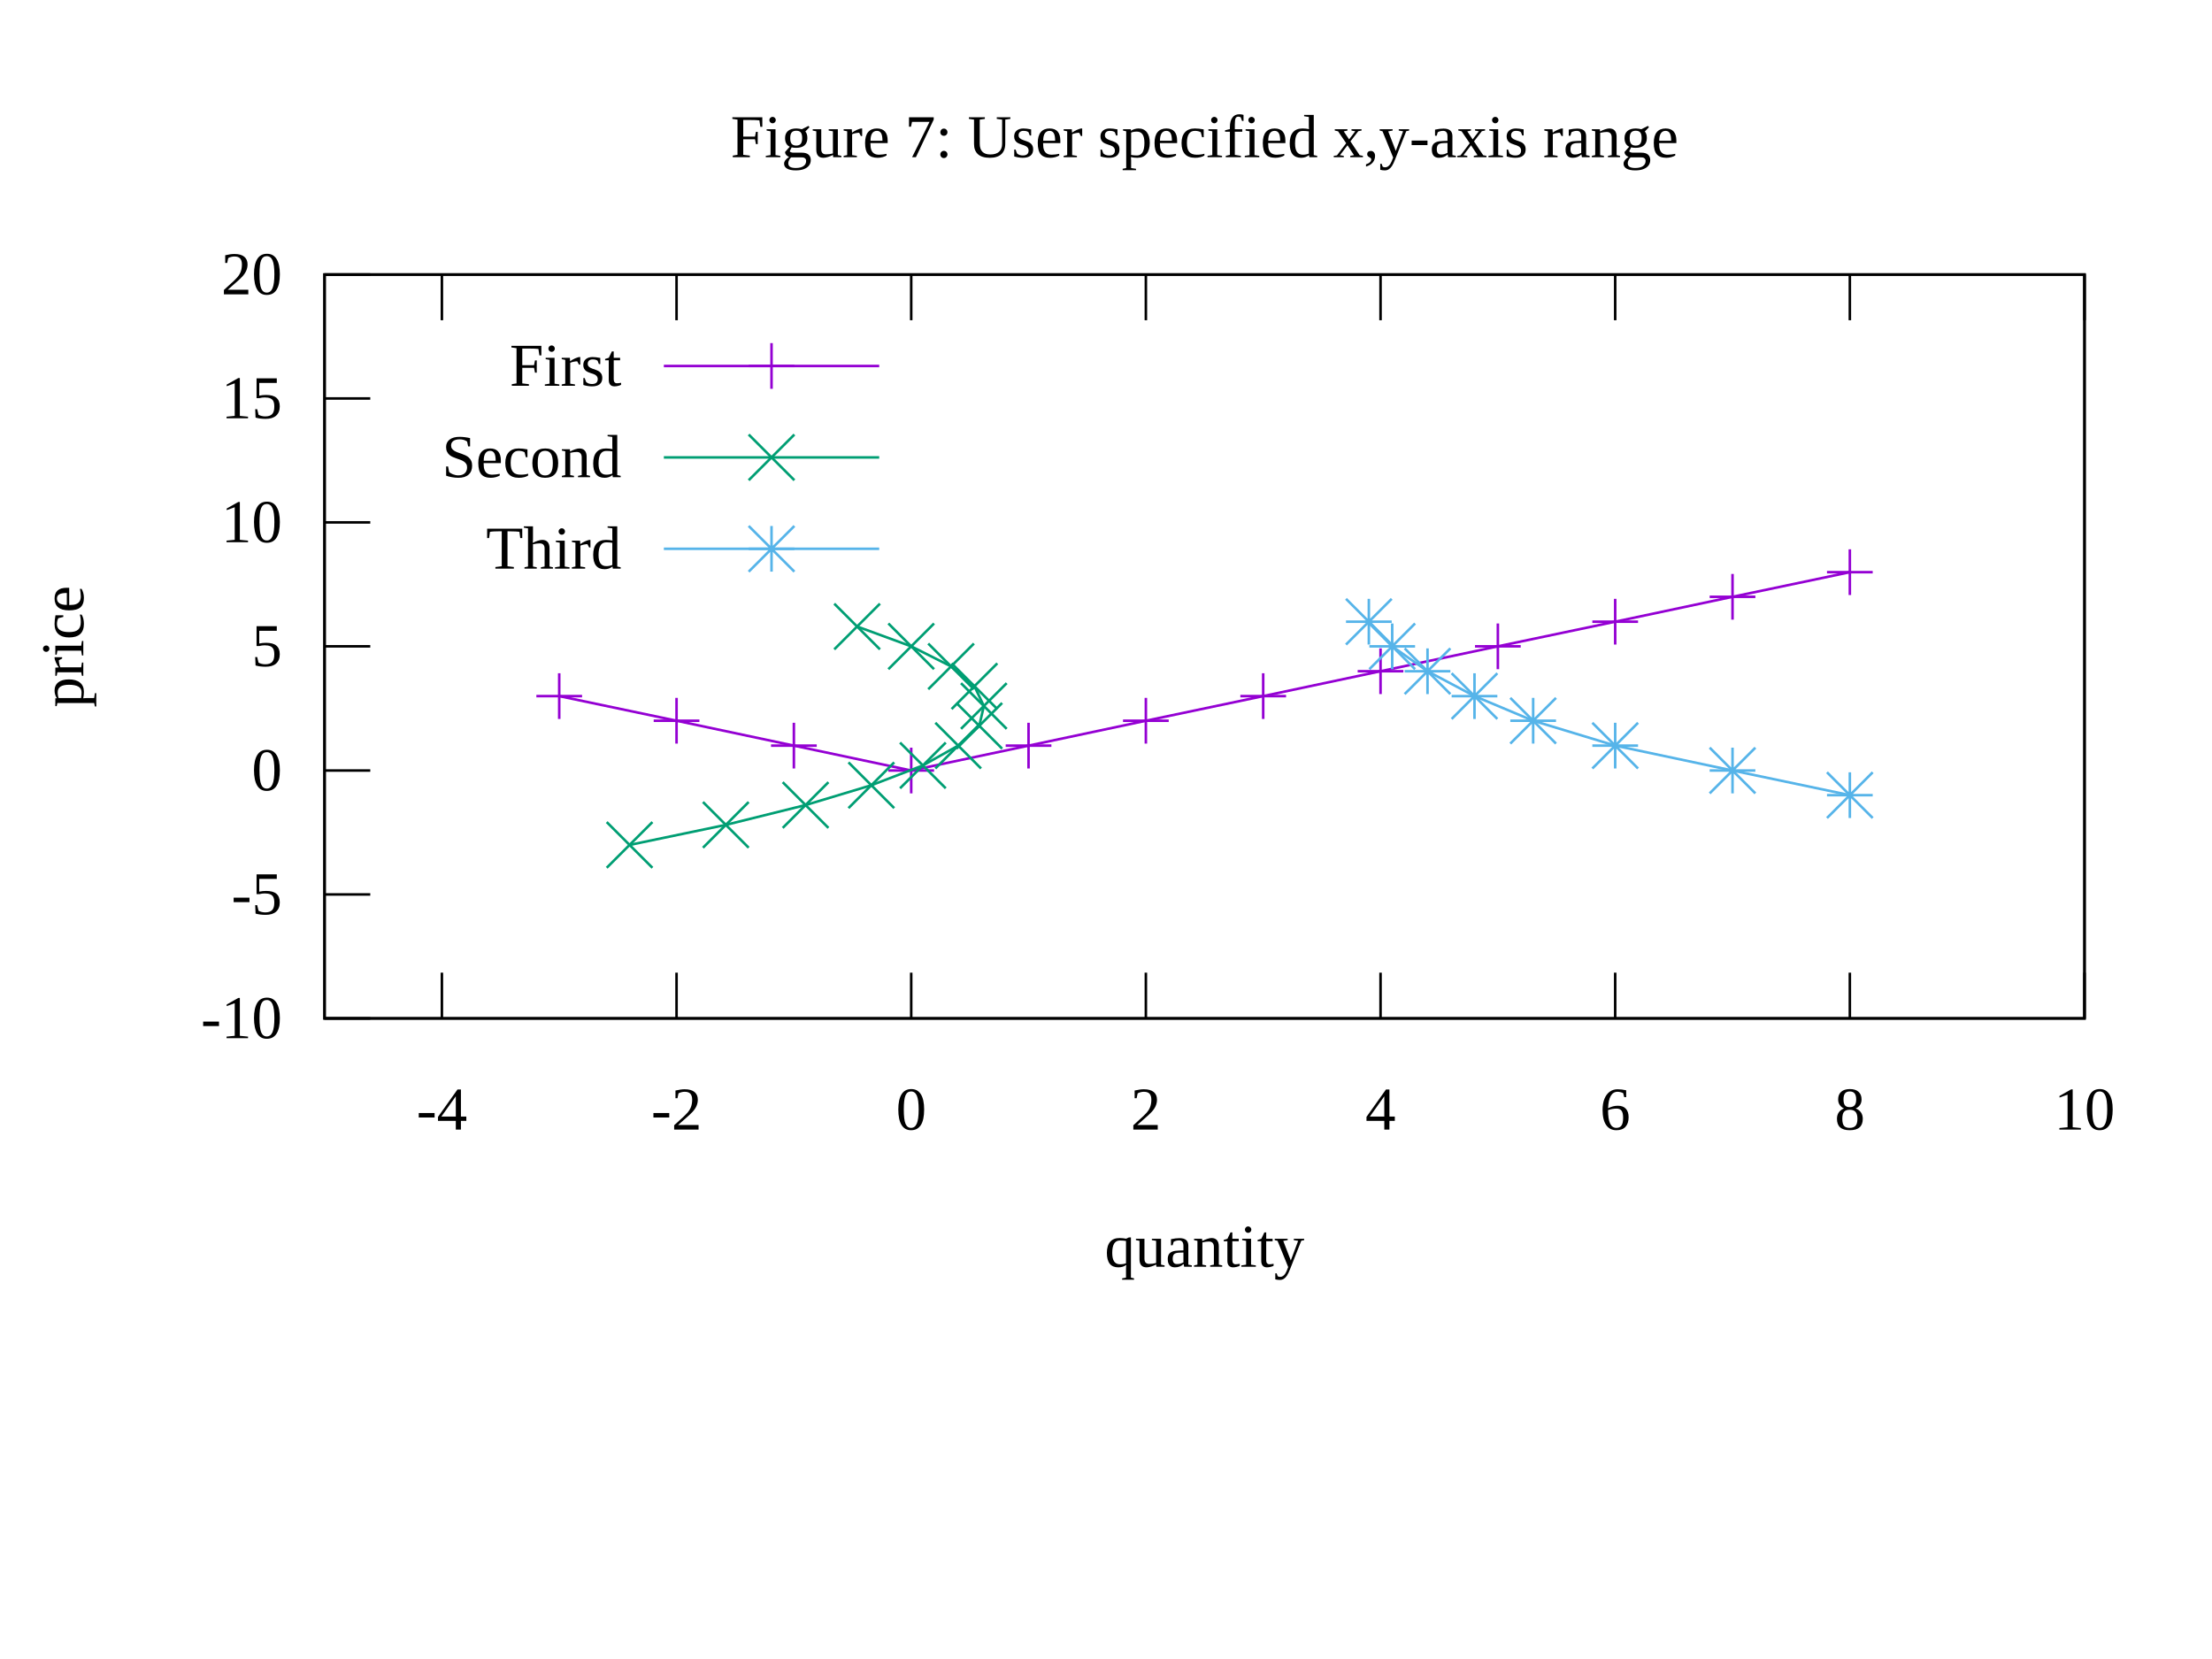
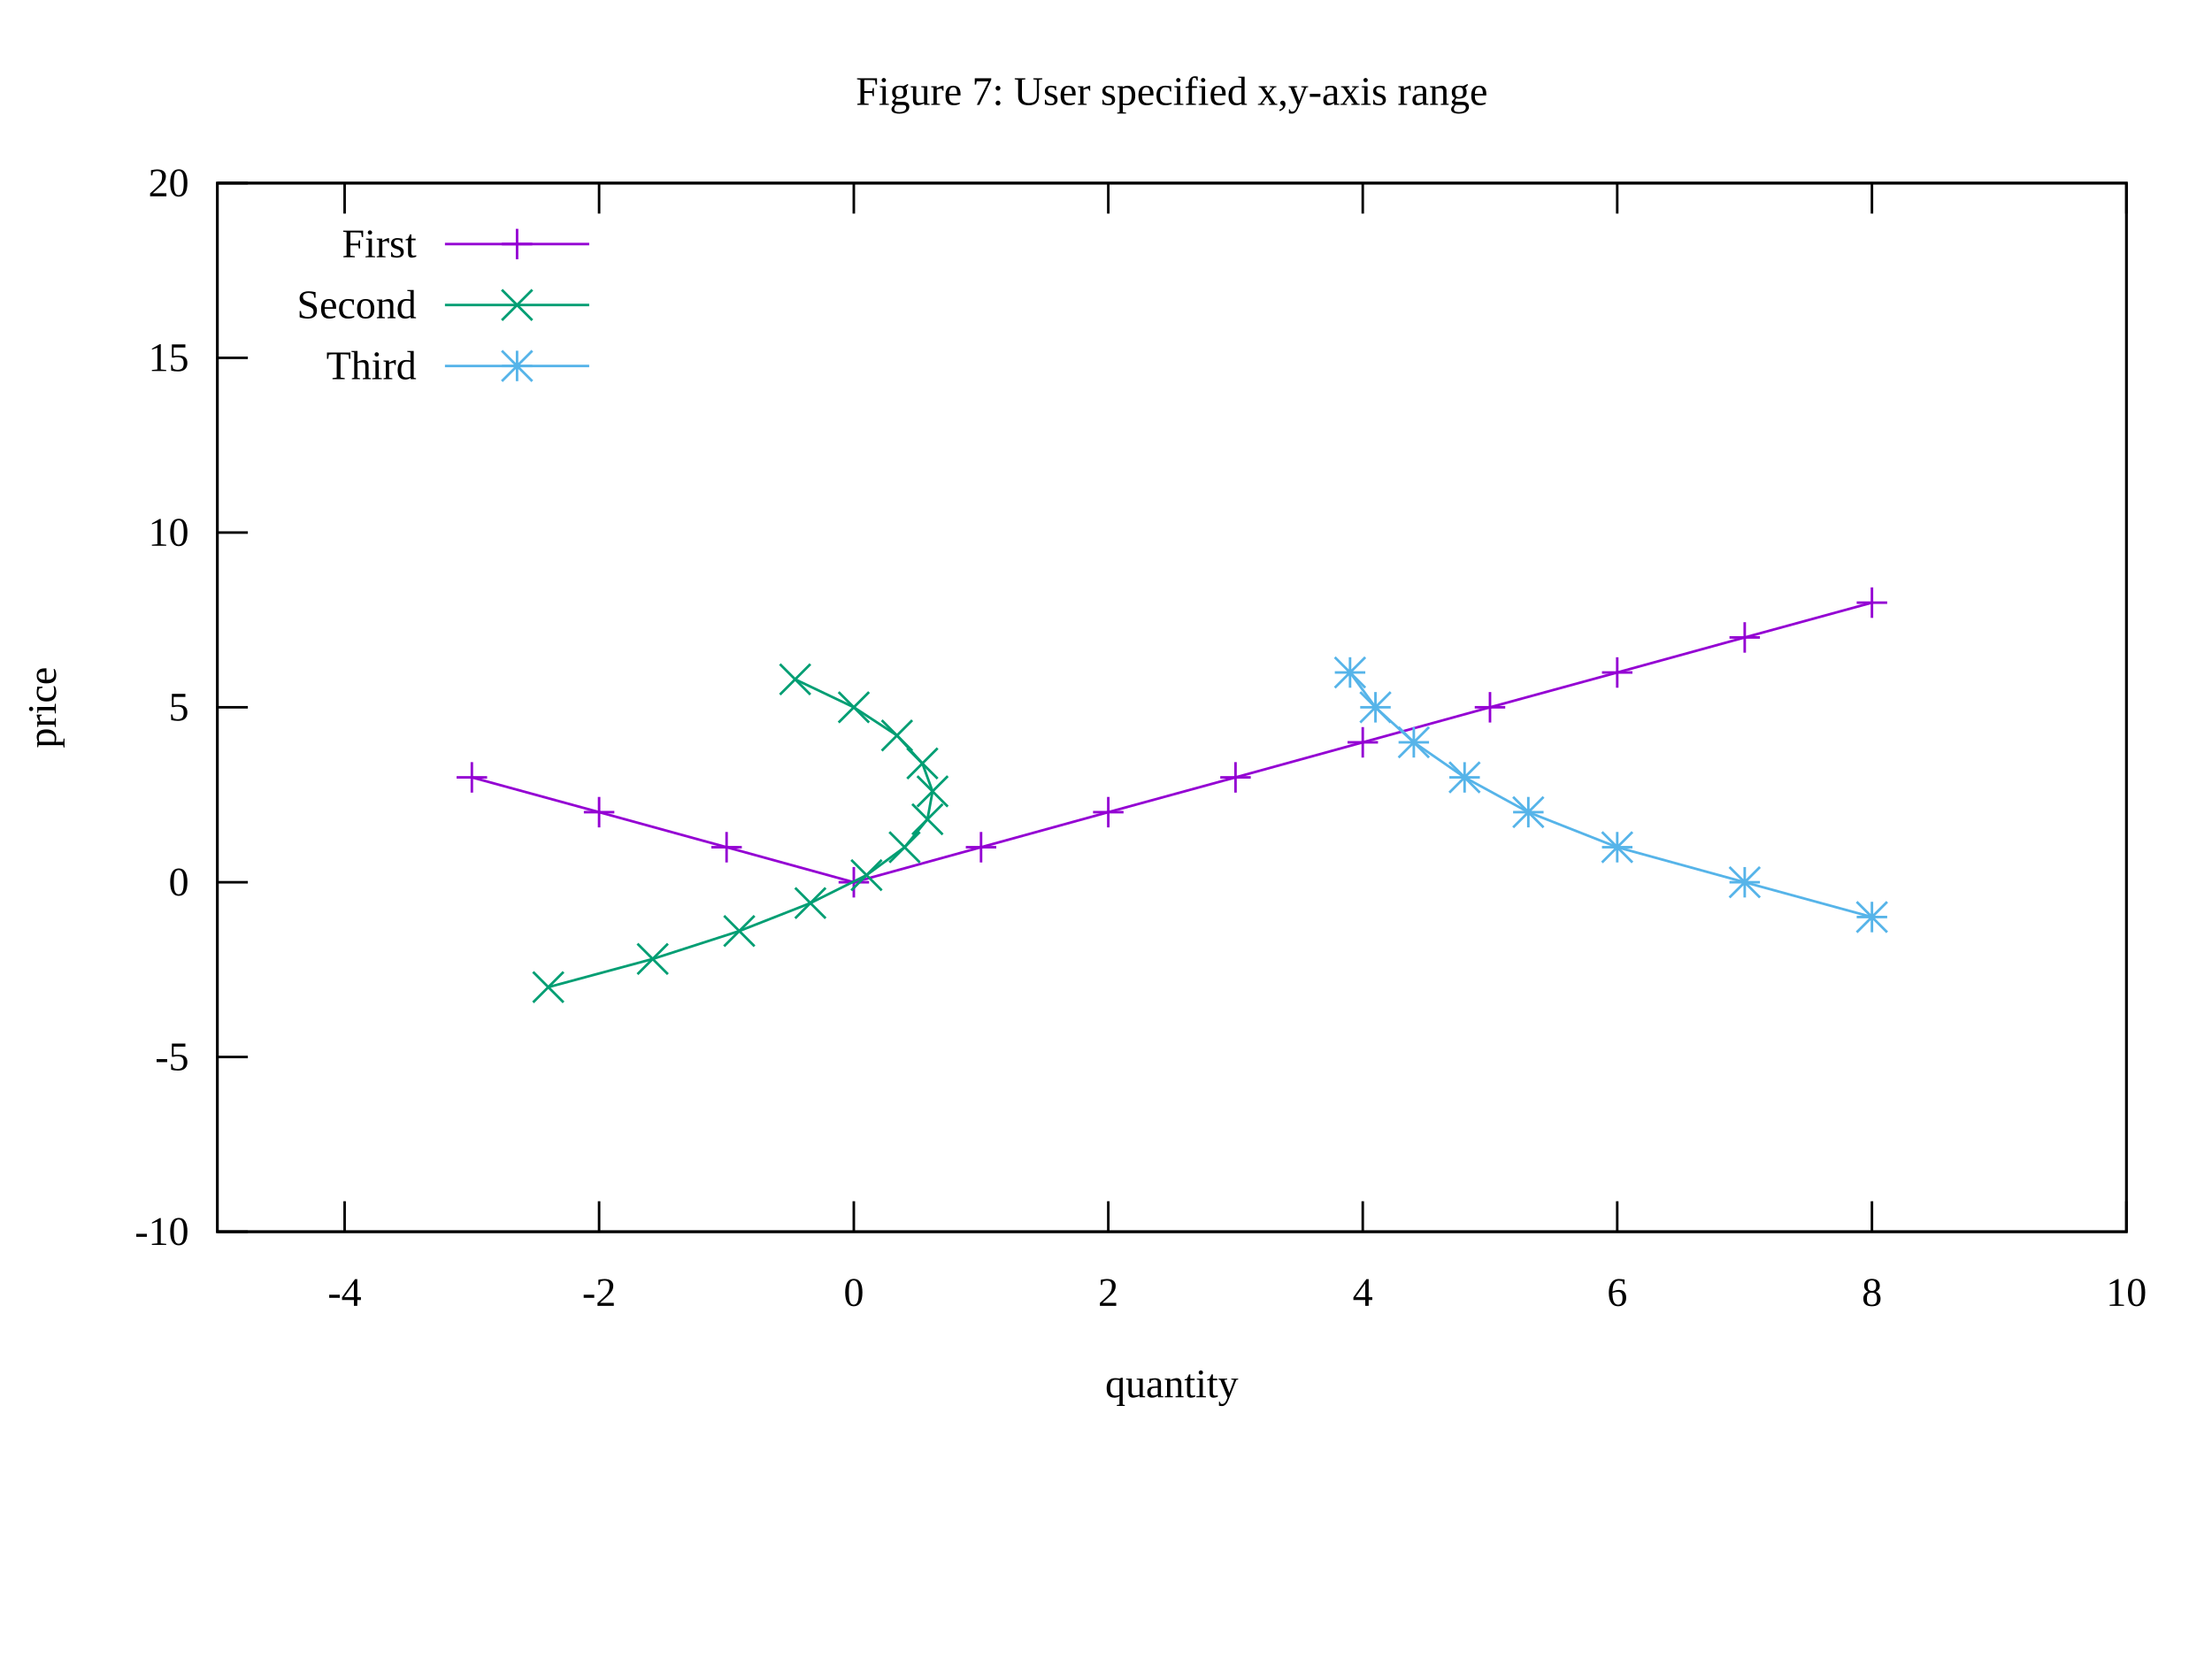
<svg xmlns="http://www.w3.org/2000/svg" xmlns:xlink="http://www.w3.org/1999/xlink" width="871" height="653" viewBox="0 0 871 653">
  <g id="gnuplot_canvas">
    <rect x="0" y="0" width="871" height="653" fill="none" />
    <defs>
      <circle id="gpDot" r="0.5" stroke-width="0.5" />
-       <path id="gpPt0" stroke-width="0.111" stroke="currentColor" d="M-1,0 h2 M0,-1 v2" />
-       <path id="gpPt1" stroke-width="0.111" stroke="currentColor" d="M-1,-1 L1,1 M1,-1 L-1,1" />
-       <path id="gpPt2" stroke-width="0.111" stroke="currentColor" d="M-1,0 L1,0 M0,-1 L0,1 M-1,-1 L1,1 M-1,1 L1,-1" />
-       <rect id="gpPt3" stroke-width="0.111" stroke="currentColor" x="-1" y="-1" width="2" height="2" />
-       <rect id="gpPt4" stroke-width="0.111" stroke="currentColor" fill="currentColor" x="-1" y="-1" width="2" height="2" />
-       <circle id="gpPt5" stroke-width="0.111" stroke="currentColor" cx="0" cy="0" r="1" />
+       <path id="gpPt0" stroke-width="0.167" stroke="currentColor" d="M-1,0 h2 M0,-1 v2" />
+       <path id="gpPt1" stroke-width="0.167" stroke="currentColor" d="M-1,-1 L1,1 M1,-1 L-1,1" />
+       <path id="gpPt2" stroke-width="0.167" stroke="currentColor" d="M-1,0 L1,0 M0,-1 L0,1 M-1,-1 L1,1 M-1,1 L1,-1" />
+       <rect id="gpPt3" stroke-width="0.167" stroke="currentColor" x="-1" y="-1" width="2" height="2" />
+       <rect id="gpPt4" stroke-width="0.167" stroke="currentColor" fill="currentColor" x="-1" y="-1" width="2" height="2" />
+       <circle id="gpPt5" stroke-width="0.167" stroke="currentColor" cx="0" cy="0" r="1" />
      <use xlink:href="#gpPt5" id="gpPt6" fill="currentColor" stroke="none" />
-       <path id="gpPt7" stroke-width="0.111" stroke="currentColor" d="M0,-1.33 L-1.33,0.67 L1.33,0.67 z" />
+       <path id="gpPt7" stroke-width="0.167" stroke="currentColor" d="M0,-1.33 L-1.33,0.67 L1.33,0.67 z" />
      <use xlink:href="#gpPt7" id="gpPt8" fill="currentColor" stroke="none" />
      <use xlink:href="#gpPt7" id="gpPt9" stroke="currentColor" transform="rotate(180)" />
      <use xlink:href="#gpPt9" id="gpPt10" fill="currentColor" stroke="none" />
      <use xlink:href="#gpPt3" id="gpPt11" stroke="currentColor" transform="rotate(45)" />
      <use xlink:href="#gpPt11" id="gpPt12" fill="currentColor" stroke="none" />
-       <path id="gpPt13" stroke-width="0.111" stroke="currentColor" d="M0,1.330 L1.265,0.411 L0.782,-1.067 L-0.782,-1.076 L-1.265,0.411 z" />
+       <path id="gpPt13" stroke-width="0.167" stroke="currentColor" d="M0,1.330 L1.265,0.411 L0.782,-1.067 L-0.782,-1.076 L-1.265,0.411 z" />
      <use xlink:href="#gpPt13" id="gpPt14" fill="currentColor" stroke="none" />
      <filter id="textbox" filterUnits="objectBoundingBox" x="0" y="0" height="1" width="1">
        <feFlood flood-color="white" flood-opacity="1" result="bgnd" />
        <feComposite in="SourceGraphic" in2="bgnd" operator="atop" />
      </filter>
      <filter id="greybox" filterUnits="objectBoundingBox" x="0" y="0" height="1" width="1">
        <feFlood flood-color="lightgrey" flood-opacity="1" result="grey" />
        <feComposite in="SourceGraphic" in2="grey" operator="atop" />
      </filter>
    </defs>
    <g fill="none" color="white" stroke="currentColor" stroke-width="1.00" stroke-linecap="butt" stroke-linejoin="miter">
</g>
    <g fill="none" color="black" stroke="currentColor" stroke-width="1.00" stroke-linecap="butt" stroke-linejoin="miter">
-       <path stroke="black" d="M127.8,401.0 L145.8,401.0  " />
-       <g transform="translate(111.1,408.8)" stroke="none" fill="black" font-family="Times New Roman" font-size="24.00" text-anchor="end">
+       <path stroke="black" d="M85.6,485.0 L97.6,485.0  " />
+       <g transform="translate(74.4,490.2)" stroke="none" fill="black" font-family="Times New Roman" font-size="16.00" text-anchor="end">
        <text>
          <tspan font-family="Times New Roman">-10</tspan>
        </text>
      </g>
    </g>
    <g fill="none" color="black" stroke="currentColor" stroke-width="1.00" stroke-linecap="butt" stroke-linejoin="miter">
-       <path stroke="black" d="M127.8,352.2 L145.8,352.2  " />
-       <g transform="translate(111.1,360.0)" stroke="none" fill="black" font-family="Times New Roman" font-size="24.00" text-anchor="end">
+       <path stroke="black" d="M85.6,416.2 L97.6,416.2  " />
+       <g transform="translate(74.4,421.4)" stroke="none" fill="black" font-family="Times New Roman" font-size="16.00" text-anchor="end">
        <text>
          <tspan font-family="Times New Roman">-5</tspan>
        </text>
      </g>
    </g>
    <g fill="none" color="black" stroke="currentColor" stroke-width="1.00" stroke-linecap="butt" stroke-linejoin="miter">
-       <path stroke="black" d="M127.8,303.4 L145.8,303.4  " />
-       <g transform="translate(111.1,311.2)" stroke="none" fill="black" font-family="Times New Roman" font-size="24.00" text-anchor="end">
+       <path stroke="black" d="M85.6,347.4 L97.6,347.4  " />
+       <g transform="translate(74.4,352.6)" stroke="none" fill="black" font-family="Times New Roman" font-size="16.00" text-anchor="end">
        <text>
          <tspan font-family="Times New Roman"> 0</tspan>
        </text>
      </g>
    </g>
    <g fill="none" color="black" stroke="currentColor" stroke-width="1.00" stroke-linecap="butt" stroke-linejoin="miter">
-       <path stroke="black" d="M127.8,254.5 L145.8,254.5  " />
-       <g transform="translate(111.1,262.3)" stroke="none" fill="black" font-family="Times New Roman" font-size="24.00" text-anchor="end">
+       <path stroke="black" d="M85.6,278.5 L97.6,278.5  " />
+       <g transform="translate(74.4,283.7)" stroke="none" fill="black" font-family="Times New Roman" font-size="16.00" text-anchor="end">
        <text>
          <tspan font-family="Times New Roman"> 5</tspan>
        </text>
      </g>
    </g>
    <g fill="none" color="black" stroke="currentColor" stroke-width="1.00" stroke-linecap="butt" stroke-linejoin="miter">
-       <path stroke="black" d="M127.8,205.7 L145.8,205.7  " />
-       <g transform="translate(111.1,213.5)" stroke="none" fill="black" font-family="Times New Roman" font-size="24.00" text-anchor="end">
+       <path stroke="black" d="M85.6,209.7 L97.6,209.7  " />
+       <g transform="translate(74.4,214.9)" stroke="none" fill="black" font-family="Times New Roman" font-size="16.00" text-anchor="end">
        <text>
          <tspan font-family="Times New Roman"> 10</tspan>
        </text>
      </g>
    </g>
    <g fill="none" color="black" stroke="currentColor" stroke-width="1.00" stroke-linecap="butt" stroke-linejoin="miter">
-       <path stroke="black" d="M127.8,156.9 L145.8,156.9  " />
-       <g transform="translate(111.1,164.7)" stroke="none" fill="black" font-family="Times New Roman" font-size="24.00" text-anchor="end">
+       <path stroke="black" d="M85.6,140.9 L97.6,140.9  " />
+       <g transform="translate(74.4,146.1)" stroke="none" fill="black" font-family="Times New Roman" font-size="16.00" text-anchor="end">
        <text>
          <tspan font-family="Times New Roman"> 15</tspan>
        </text>
      </g>
    </g>
    <g fill="none" color="black" stroke="currentColor" stroke-width="1.00" stroke-linecap="butt" stroke-linejoin="miter">
-       <path stroke="black" d="M127.8,108.1 L145.8,108.1  " />
-       <g transform="translate(111.1,115.9)" stroke="none" fill="black" font-family="Times New Roman" font-size="24.00" text-anchor="end">
+       <path stroke="black" d="M85.6,72.1 L97.6,72.1  " />
+       <g transform="translate(74.4,77.3)" stroke="none" fill="black" font-family="Times New Roman" font-size="16.00" text-anchor="end">
        <text>
          <tspan font-family="Times New Roman"> 20</tspan>
        </text>
      </g>
    </g>
    <g fill="none" color="black" stroke="currentColor" stroke-width="1.00" stroke-linecap="butt" stroke-linejoin="miter">
-       <path stroke="black" d="M174.0,401.0 L174.0,383.0 M174.0,108.1 L174.0,126.1  " />
-       <g transform="translate(174.0,444.8)" stroke="none" fill="black" font-family="Times New Roman" font-size="24.00" text-anchor="middle">
+       <path stroke="black" d="M135.7,485.0 L135.7,473.0 M135.7,72.1 L135.7,84.1  " />
+       <g transform="translate(135.7,514.2)" stroke="none" fill="black" font-family="Times New Roman" font-size="16.00" text-anchor="middle">
        <text>
          <tspan font-family="Times New Roman">-4</tspan>
        </text>
      </g>
    </g>
    <g fill="none" color="black" stroke="currentColor" stroke-width="1.00" stroke-linecap="butt" stroke-linejoin="miter">
-       <path stroke="black" d="M266.4,401.0 L266.4,383.0 M266.4,108.1 L266.4,126.1  " />
-       <g transform="translate(266.4,444.8)" stroke="none" fill="black" font-family="Times New Roman" font-size="24.00" text-anchor="middle">
+       <path stroke="black" d="M235.9,485.0 L235.9,473.0 M235.9,72.1 L235.9,84.1  " />
+       <g transform="translate(235.9,514.2)" stroke="none" fill="black" font-family="Times New Roman" font-size="16.00" text-anchor="middle">
        <text>
          <tspan font-family="Times New Roman">-2</tspan>
        </text>
      </g>
    </g>
    <g fill="none" color="black" stroke="currentColor" stroke-width="1.00" stroke-linecap="butt" stroke-linejoin="miter">
-       <path stroke="black" d="M358.8,401.0 L358.8,383.0 M358.8,108.1 L358.8,126.1  " />
-       <g transform="translate(358.8,444.8)" stroke="none" fill="black" font-family="Times New Roman" font-size="24.00" text-anchor="middle">
+       <path stroke="black" d="M336.2,485.0 L336.2,473.0 M336.2,72.1 L336.2,84.1  " />
+       <g transform="translate(336.2,514.2)" stroke="none" fill="black" font-family="Times New Roman" font-size="16.00" text-anchor="middle">
        <text>
          <tspan font-family="Times New Roman"> 0</tspan>
        </text>
      </g>
    </g>
    <g fill="none" color="black" stroke="currentColor" stroke-width="1.00" stroke-linecap="butt" stroke-linejoin="miter">
-       <path stroke="black" d="M451.2,401.0 L451.2,383.0 M451.2,108.1 L451.2,126.1  " />
-       <g transform="translate(451.2,444.8)" stroke="none" fill="black" font-family="Times New Roman" font-size="24.00" text-anchor="middle">
+       <path stroke="black" d="M436.4,485.0 L436.4,473.0 M436.4,72.1 L436.4,84.1  " />
+       <g transform="translate(436.4,514.2)" stroke="none" fill="black" font-family="Times New Roman" font-size="16.00" text-anchor="middle">
        <text>
          <tspan font-family="Times New Roman"> 2</tspan>
        </text>
      </g>
    </g>
    <g fill="none" color="black" stroke="currentColor" stroke-width="1.00" stroke-linecap="butt" stroke-linejoin="miter">
-       <path stroke="black" d="M543.6,401.0 L543.6,383.0 M543.6,108.1 L543.6,126.1  " />
-       <g transform="translate(543.6,444.8)" stroke="none" fill="black" font-family="Times New Roman" font-size="24.00" text-anchor="middle">
+       <path stroke="black" d="M536.6,485.0 L536.6,473.0 M536.6,72.1 L536.6,84.1  " />
+       <g transform="translate(536.6,514.2)" stroke="none" fill="black" font-family="Times New Roman" font-size="16.00" text-anchor="middle">
        <text>
          <tspan font-family="Times New Roman"> 4</tspan>
        </text>
      </g>
    </g>
    <g fill="none" color="black" stroke="currentColor" stroke-width="1.00" stroke-linecap="butt" stroke-linejoin="miter">
-       <path stroke="black" d="M636.0,401.0 L636.0,383.0 M636.0,108.1 L636.0,126.1  " />
-       <g transform="translate(636.0,444.8)" stroke="none" fill="black" font-family="Times New Roman" font-size="24.00" text-anchor="middle">
+       <path stroke="black" d="M636.8,485.0 L636.8,473.0 M636.8,72.1 L636.8,84.1  " />
+       <g transform="translate(636.8,514.2)" stroke="none" fill="black" font-family="Times New Roman" font-size="16.00" text-anchor="middle">
        <text>
          <tspan font-family="Times New Roman"> 6</tspan>
        </text>
      </g>
    </g>
    <g fill="none" color="black" stroke="currentColor" stroke-width="1.00" stroke-linecap="butt" stroke-linejoin="miter">
-       <path stroke="black" d="M728.4,401.0 L728.4,383.0 M728.4,108.1 L728.4,126.1  " />
-       <g transform="translate(728.4,444.8)" stroke="none" fill="black" font-family="Times New Roman" font-size="24.00" text-anchor="middle">
+       <path stroke="black" d="M737.1,485.0 L737.1,473.0 M737.1,72.1 L737.1,84.1  " />
+       <g transform="translate(737.1,514.2)" stroke="none" fill="black" font-family="Times New Roman" font-size="16.00" text-anchor="middle">
        <text>
          <tspan font-family="Times New Roman"> 8</tspan>
        </text>
      </g>
    </g>
    <g fill="none" color="black" stroke="currentColor" stroke-width="1.00" stroke-linecap="butt" stroke-linejoin="miter">
-       <path stroke="black" d="M820.8,401.0 L820.8,383.0 M820.8,108.1 L820.8,126.1  " />
-       <g transform="translate(820.8,444.8)" stroke="none" fill="black" font-family="Times New Roman" font-size="24.00" text-anchor="middle">
+       <path stroke="black" d="M837.3,485.0 L837.3,473.0 M837.3,72.1 L837.3,84.1  " />
+       <g transform="translate(837.3,514.2)" stroke="none" fill="black" font-family="Times New Roman" font-size="16.00" text-anchor="middle">
        <text>
          <tspan font-family="Times New Roman"> 10</tspan>
        </text>
      </g>
    </g>
    <g fill="none" color="black" stroke="currentColor" stroke-width="1.00" stroke-linecap="butt" stroke-linejoin="miter">
</g>
    <g fill="none" color="black" stroke="currentColor" stroke-width="1.00" stroke-linecap="butt" stroke-linejoin="miter">
-       <path stroke="black" d="M127.8,108.1 L127.8,401.0 L820.8,401.0 L820.8,108.1 L127.8,108.1 Z  " />
-     </g>
-     <g fill="none" color="black" stroke="currentColor" stroke-width="1.00" stroke-linecap="butt" stroke-linejoin="miter">
-       <g transform="translate(32.8,254.6) rotate(270)" stroke="none" fill="black" font-family="Times New Roman" font-size="24.00" text-anchor="middle">
+       <path stroke="black" d="M85.6,72.1 L85.6,485.0 L837.3,485.0 L837.3,72.1 L85.6,72.1 Z  " />
+     </g>
+     <g fill="none" color="black" stroke="currentColor" stroke-width="1.00" stroke-linecap="butt" stroke-linejoin="miter">
+       <g transform="translate(22.0,278.6) rotate(270)" stroke="none" fill="black" font-family="Times New Roman" font-size="16.00" text-anchor="middle">
        <text>
          <tspan font-family="Times New Roman">price</tspan>
        </text>
      </g>
    </g>
    <g fill="none" color="black" stroke="currentColor" stroke-width="1.00" stroke-linecap="butt" stroke-linejoin="miter">
-       <g transform="translate(474.3,498.8)" stroke="none" fill="black" font-family="Times New Roman" font-size="24.00" text-anchor="middle">
+       <g transform="translate(461.4,550.2)" stroke="none" fill="black" font-family="Times New Roman" font-size="16.00" text-anchor="middle">
        <text>
          <tspan font-family="Times New Roman">quantity</tspan>
        </text>
      </g>
    </g>
    <g fill="none" color="black" stroke="currentColor" stroke-width="1.00" stroke-linecap="butt" stroke-linejoin="miter">
-       <g transform="translate(474.3,61.9)" stroke="none" fill="black" font-family="Times New Roman" font-size="24.00" text-anchor="middle">
+       <g transform="translate(461.4,41.3)" stroke="none" fill="black" font-family="Times New Roman" font-size="16.00" text-anchor="middle">
        <text>
          <tspan font-family="Times New Roman">Figure 7: User specified x,y-axis range</tspan>
        </text>
      </g>
    </g>
    <g id="gnuplot_plot_1">
      <g fill="none" color="black" stroke="currentColor" stroke-width="1.00" stroke-linecap="butt" stroke-linejoin="miter">
-         <g transform="translate(244.7,151.9)" stroke="none" fill="black" font-family="Times New Roman" font-size="24.00" text-anchor="end">
+         <g transform="translate(164.0,101.3)" stroke="none" fill="black" font-family="Times New Roman" font-size="16.00" text-anchor="end">
          <text>
            <tspan font-family="Times New Roman">First</tspan>
          </text>
        </g>
      </g>
      <g fill="none" color="black" stroke="currentColor" stroke-width="1.00" stroke-linecap="butt" stroke-linejoin="miter">
-         <path stroke="rgb(148,   0, 211)" d="M261.4,144.1 L346.2,144.1 M220.2,274.1 L266.4,283.8 L312.6,293.6 L358.8,303.4 L405.0,293.6 L451.2,283.8   L497.4,274.1 L543.6,264.3 L589.8,254.5 L636.0,244.8 L682.2,235.0 L728.4,225.3  " />
-         <use xlink:href="#gpPt0" transform="translate(220.2,274.1) scale(9.00)" color="rgb(148,   0, 211)" />
-         <use xlink:href="#gpPt0" transform="translate(266.4,283.8) scale(9.00)" color="rgb(148,   0, 211)" />
-         <use xlink:href="#gpPt0" transform="translate(312.6,293.6) scale(9.00)" color="rgb(148,   0, 211)" />
-         <use xlink:href="#gpPt0" transform="translate(358.8,303.4) scale(9.00)" color="rgb(148,   0, 211)" />
-         <use xlink:href="#gpPt0" transform="translate(405.0,293.6) scale(9.00)" color="rgb(148,   0, 211)" />
-         <use xlink:href="#gpPt0" transform="translate(451.2,283.8) scale(9.00)" color="rgb(148,   0, 211)" />
-         <use xlink:href="#gpPt0" transform="translate(497.4,274.1) scale(9.00)" color="rgb(148,   0, 211)" />
-         <use xlink:href="#gpPt0" transform="translate(543.6,264.3) scale(9.00)" color="rgb(148,   0, 211)" />
-         <use xlink:href="#gpPt0" transform="translate(589.8,254.5) scale(9.00)" color="rgb(148,   0, 211)" />
-         <use xlink:href="#gpPt0" transform="translate(636.0,244.8) scale(9.00)" color="rgb(148,   0, 211)" />
-         <use xlink:href="#gpPt0" transform="translate(682.2,235.0) scale(9.00)" color="rgb(148,   0, 211)" />
-         <use xlink:href="#gpPt0" transform="translate(728.4,225.3) scale(9.00)" color="rgb(148,   0, 211)" />
-         <use xlink:href="#gpPt0" transform="translate(303.8,144.1) scale(9.00)" color="rgb(148,   0, 211)" />
+         <path stroke="rgb(148,   0, 211)" d="M175.2,96.1 L232.0,96.1 M185.8,306.1 L235.9,319.8 L286.1,333.6 L336.2,347.4 L386.3,333.6 L436.4,319.8   L486.5,306.1 L536.6,292.3 L586.7,278.5 L636.8,264.8 L687.0,251.0 L737.1,237.3  " />
+         <use xlink:href="#gpPt0" transform="translate(185.8,306.1) scale(6.00)" color="rgb(148,   0, 211)" />
+         <use xlink:href="#gpPt0" transform="translate(235.9,319.8) scale(6.00)" color="rgb(148,   0, 211)" />
+         <use xlink:href="#gpPt0" transform="translate(286.1,333.6) scale(6.00)" color="rgb(148,   0, 211)" />
+         <use xlink:href="#gpPt0" transform="translate(336.2,347.4) scale(6.00)" color="rgb(148,   0, 211)" />
+         <use xlink:href="#gpPt0" transform="translate(386.3,333.6) scale(6.00)" color="rgb(148,   0, 211)" />
+         <use xlink:href="#gpPt0" transform="translate(436.4,319.8) scale(6.00)" color="rgb(148,   0, 211)" />
+         <use xlink:href="#gpPt0" transform="translate(486.5,306.1) scale(6.00)" color="rgb(148,   0, 211)" />
+         <use xlink:href="#gpPt0" transform="translate(536.6,292.3) scale(6.00)" color="rgb(148,   0, 211)" />
+         <use xlink:href="#gpPt0" transform="translate(586.7,278.5) scale(6.00)" color="rgb(148,   0, 211)" />
+         <use xlink:href="#gpPt0" transform="translate(636.8,264.8) scale(6.00)" color="rgb(148,   0, 211)" />
+         <use xlink:href="#gpPt0" transform="translate(687.0,251.0) scale(6.00)" color="rgb(148,   0, 211)" />
+         <use xlink:href="#gpPt0" transform="translate(737.1,237.3) scale(6.00)" color="rgb(148,   0, 211)" />
+         <use xlink:href="#gpPt0" transform="translate(203.6,96.1) scale(6.00)" color="rgb(148,   0, 211)" />
      </g>
    </g>
    <g id="gnuplot_plot_2">
      <g fill="none" color="black" stroke="currentColor" stroke-width="1.00" stroke-linecap="butt" stroke-linejoin="miter">
-         <g transform="translate(244.7,187.9)" stroke="none" fill="black" font-family="Times New Roman" font-size="24.00" text-anchor="end">
+         <g transform="translate(164.0,125.3)" stroke="none" fill="black" font-family="Times New Roman" font-size="16.00" text-anchor="end">
          <text>
            <tspan font-family="Times New Roman">Second</tspan>
          </text>
        </g>
      </g>
      <g fill="none" color="black" stroke="currentColor" stroke-width="1.00" stroke-linecap="butt" stroke-linejoin="miter">
-         <path stroke="rgb(  0, 158, 115)" d="M261.4,180.1 L346.2,180.1 M247.9,332.7 L285.8,324.8 L317.2,317.0 L343.1,309.2 L363.4,301.4 L377.3,293.6   L385.6,285.8 L387.4,278.0 L383.7,270.2 L374.5,262.4 L358.8,254.5 L337.5,246.7  " />
-         <use xlink:href="#gpPt1" transform="translate(247.9,332.7) scale(9.00)" color="rgb(  0, 158, 115)" />
-         <use xlink:href="#gpPt1" transform="translate(285.8,324.8) scale(9.00)" color="rgb(  0, 158, 115)" />
-         <use xlink:href="#gpPt1" transform="translate(317.2,317.0) scale(9.00)" color="rgb(  0, 158, 115)" />
-         <use xlink:href="#gpPt1" transform="translate(343.1,309.2) scale(9.00)" color="rgb(  0, 158, 115)" />
-         <use xlink:href="#gpPt1" transform="translate(363.4,301.4) scale(9.00)" color="rgb(  0, 158, 115)" />
-         <use xlink:href="#gpPt1" transform="translate(377.3,293.6) scale(9.00)" color="rgb(  0, 158, 115)" />
-         <use xlink:href="#gpPt1" transform="translate(385.6,285.8) scale(9.00)" color="rgb(  0, 158, 115)" />
-         <use xlink:href="#gpPt1" transform="translate(387.4,278.0) scale(9.00)" color="rgb(  0, 158, 115)" />
-         <use xlink:href="#gpPt1" transform="translate(383.7,270.2) scale(9.00)" color="rgb(  0, 158, 115)" />
-         <use xlink:href="#gpPt1" transform="translate(374.5,262.4) scale(9.00)" color="rgb(  0, 158, 115)" />
-         <use xlink:href="#gpPt1" transform="translate(358.8,254.5) scale(9.00)" color="rgb(  0, 158, 115)" />
-         <use xlink:href="#gpPt1" transform="translate(337.5,246.7) scale(9.00)" color="rgb(  0, 158, 115)" />
-         <use xlink:href="#gpPt1" transform="translate(303.8,180.1) scale(9.00)" color="rgb(  0, 158, 115)" />
+         <path stroke="rgb(  0, 158, 115)" d="M175.2,120.1 L232.0,120.1 M215.9,388.7 L257.0,377.6 L291.1,366.6 L319.1,355.6 L341.2,344.6 L356.2,333.6   L365.2,322.6 L367.2,311.6 L363.2,300.6 L353.2,289.6 L336.2,278.5 L313.1,267.5  " />
+         <use xlink:href="#gpPt1" transform="translate(215.9,388.7) scale(6.00)" color="rgb(  0, 158, 115)" />
+         <use xlink:href="#gpPt1" transform="translate(257.0,377.6) scale(6.00)" color="rgb(  0, 158, 115)" />
+         <use xlink:href="#gpPt1" transform="translate(291.1,366.6) scale(6.00)" color="rgb(  0, 158, 115)" />
+         <use xlink:href="#gpPt1" transform="translate(319.1,355.6) scale(6.00)" color="rgb(  0, 158, 115)" />
+         <use xlink:href="#gpPt1" transform="translate(341.2,344.6) scale(6.00)" color="rgb(  0, 158, 115)" />
+         <use xlink:href="#gpPt1" transform="translate(356.2,333.6) scale(6.00)" color="rgb(  0, 158, 115)" />
+         <use xlink:href="#gpPt1" transform="translate(365.2,322.6) scale(6.00)" color="rgb(  0, 158, 115)" />
+         <use xlink:href="#gpPt1" transform="translate(367.2,311.6) scale(6.00)" color="rgb(  0, 158, 115)" />
+         <use xlink:href="#gpPt1" transform="translate(363.2,300.6) scale(6.00)" color="rgb(  0, 158, 115)" />
+         <use xlink:href="#gpPt1" transform="translate(353.2,289.6) scale(6.00)" color="rgb(  0, 158, 115)" />
+         <use xlink:href="#gpPt1" transform="translate(336.2,278.5) scale(6.00)" color="rgb(  0, 158, 115)" />
+         <use xlink:href="#gpPt1" transform="translate(313.1,267.5) scale(6.00)" color="rgb(  0, 158, 115)" />
+         <use xlink:href="#gpPt1" transform="translate(203.6,120.1) scale(6.00)" color="rgb(  0, 158, 115)" />
      </g>
    </g>
    <g id="gnuplot_plot_3">
      <g fill="none" color="black" stroke="currentColor" stroke-width="1.00" stroke-linecap="butt" stroke-linejoin="miter">
-         <g transform="translate(244.7,223.9)" stroke="none" fill="black" font-family="Times New Roman" font-size="24.00" text-anchor="end">
+         <g transform="translate(164.0,149.3)" stroke="none" fill="black" font-family="Times New Roman" font-size="16.00" text-anchor="end">
          <text>
            <tspan font-family="Times New Roman">Third</tspan>
          </text>
        </g>
      </g>
      <g fill="none" color="black" stroke="currentColor" stroke-width="1.00" stroke-linecap="butt" stroke-linejoin="miter">
-         <path stroke="rgb( 86, 180, 233)" d="M261.4,216.1 L346.2,216.1 M728.4,313.1 L682.2,303.4 L636.0,293.6 L603.7,283.8 L580.6,274.1 L562.1,264.3   L548.2,254.5 L539.0,244.8  " />
-         <use xlink:href="#gpPt2" transform="translate(728.4,313.1) scale(9.00)" color="rgb( 86, 180, 233)" />
-         <use xlink:href="#gpPt2" transform="translate(682.2,303.4) scale(9.00)" color="rgb( 86, 180, 233)" />
-         <use xlink:href="#gpPt2" transform="translate(636.0,293.6) scale(9.00)" color="rgb( 86, 180, 233)" />
-         <use xlink:href="#gpPt2" transform="translate(603.7,283.8) scale(9.00)" color="rgb( 86, 180, 233)" />
-         <use xlink:href="#gpPt2" transform="translate(580.6,274.1) scale(9.00)" color="rgb( 86, 180, 233)" />
-         <use xlink:href="#gpPt2" transform="translate(562.1,264.3) scale(9.00)" color="rgb( 86, 180, 233)" />
-         <use xlink:href="#gpPt2" transform="translate(548.2,254.5) scale(9.00)" color="rgb( 86, 180, 233)" />
-         <use xlink:href="#gpPt2" transform="translate(539.0,244.8) scale(9.00)" color="rgb( 86, 180, 233)" />
-         <use xlink:href="#gpPt2" transform="translate(303.8,216.1) scale(9.00)" color="rgb( 86, 180, 233)" />
+         <path stroke="rgb( 86, 180, 233)" d="M175.2,144.1 L232.0,144.1 M737.1,361.1 L687.0,347.4 L636.8,333.6 L601.8,319.8 L576.7,306.1 L556.7,292.3   L541.6,278.5 L531.6,264.8  " />
+         <use xlink:href="#gpPt2" transform="translate(737.1,361.1) scale(6.00)" color="rgb( 86, 180, 233)" />
+         <use xlink:href="#gpPt2" transform="translate(687.0,347.4) scale(6.00)" color="rgb( 86, 180, 233)" />
+         <use xlink:href="#gpPt2" transform="translate(636.8,333.6) scale(6.00)" color="rgb( 86, 180, 233)" />
+         <use xlink:href="#gpPt2" transform="translate(601.8,319.8) scale(6.00)" color="rgb( 86, 180, 233)" />
+         <use xlink:href="#gpPt2" transform="translate(576.7,306.1) scale(6.00)" color="rgb( 86, 180, 233)" />
+         <use xlink:href="#gpPt2" transform="translate(556.7,292.3) scale(6.00)" color="rgb( 86, 180, 233)" />
+         <use xlink:href="#gpPt2" transform="translate(541.6,278.5) scale(6.00)" color="rgb( 86, 180, 233)" />
+         <use xlink:href="#gpPt2" transform="translate(531.6,264.8) scale(6.00)" color="rgb( 86, 180, 233)" />
+         <use xlink:href="#gpPt2" transform="translate(203.6,144.1) scale(6.00)" color="rgb( 86, 180, 233)" />
      </g>
    </g>
    <g fill="none" color="white" stroke="rgb( 86, 180, 233)" stroke-width="2.00" stroke-linecap="butt" stroke-linejoin="miter">
</g>
    <g fill="none" color="black" stroke="currentColor" stroke-width="2.00" stroke-linecap="butt" stroke-linejoin="miter">
</g>
    <g fill="none" color="black" stroke="black" stroke-width="1.00" stroke-linecap="butt" stroke-linejoin="miter">
</g>
    <g fill="none" color="black" stroke="currentColor" stroke-width="1.00" stroke-linecap="butt" stroke-linejoin="miter">
-       <path stroke="black" d="M127.8,108.1 L127.8,401.0 L820.8,401.0 L820.8,108.1 L127.8,108.1 Z  " />
+       <path stroke="black" d="M85.6,72.1 L85.6,485.0 L837.3,485.0 L837.3,72.1 L85.6,72.1 Z  " />
    </g>
    <g fill="none" color="black" stroke="currentColor" stroke-width="1.00" stroke-linecap="butt" stroke-linejoin="miter">
</g>
  </g>
</svg>
